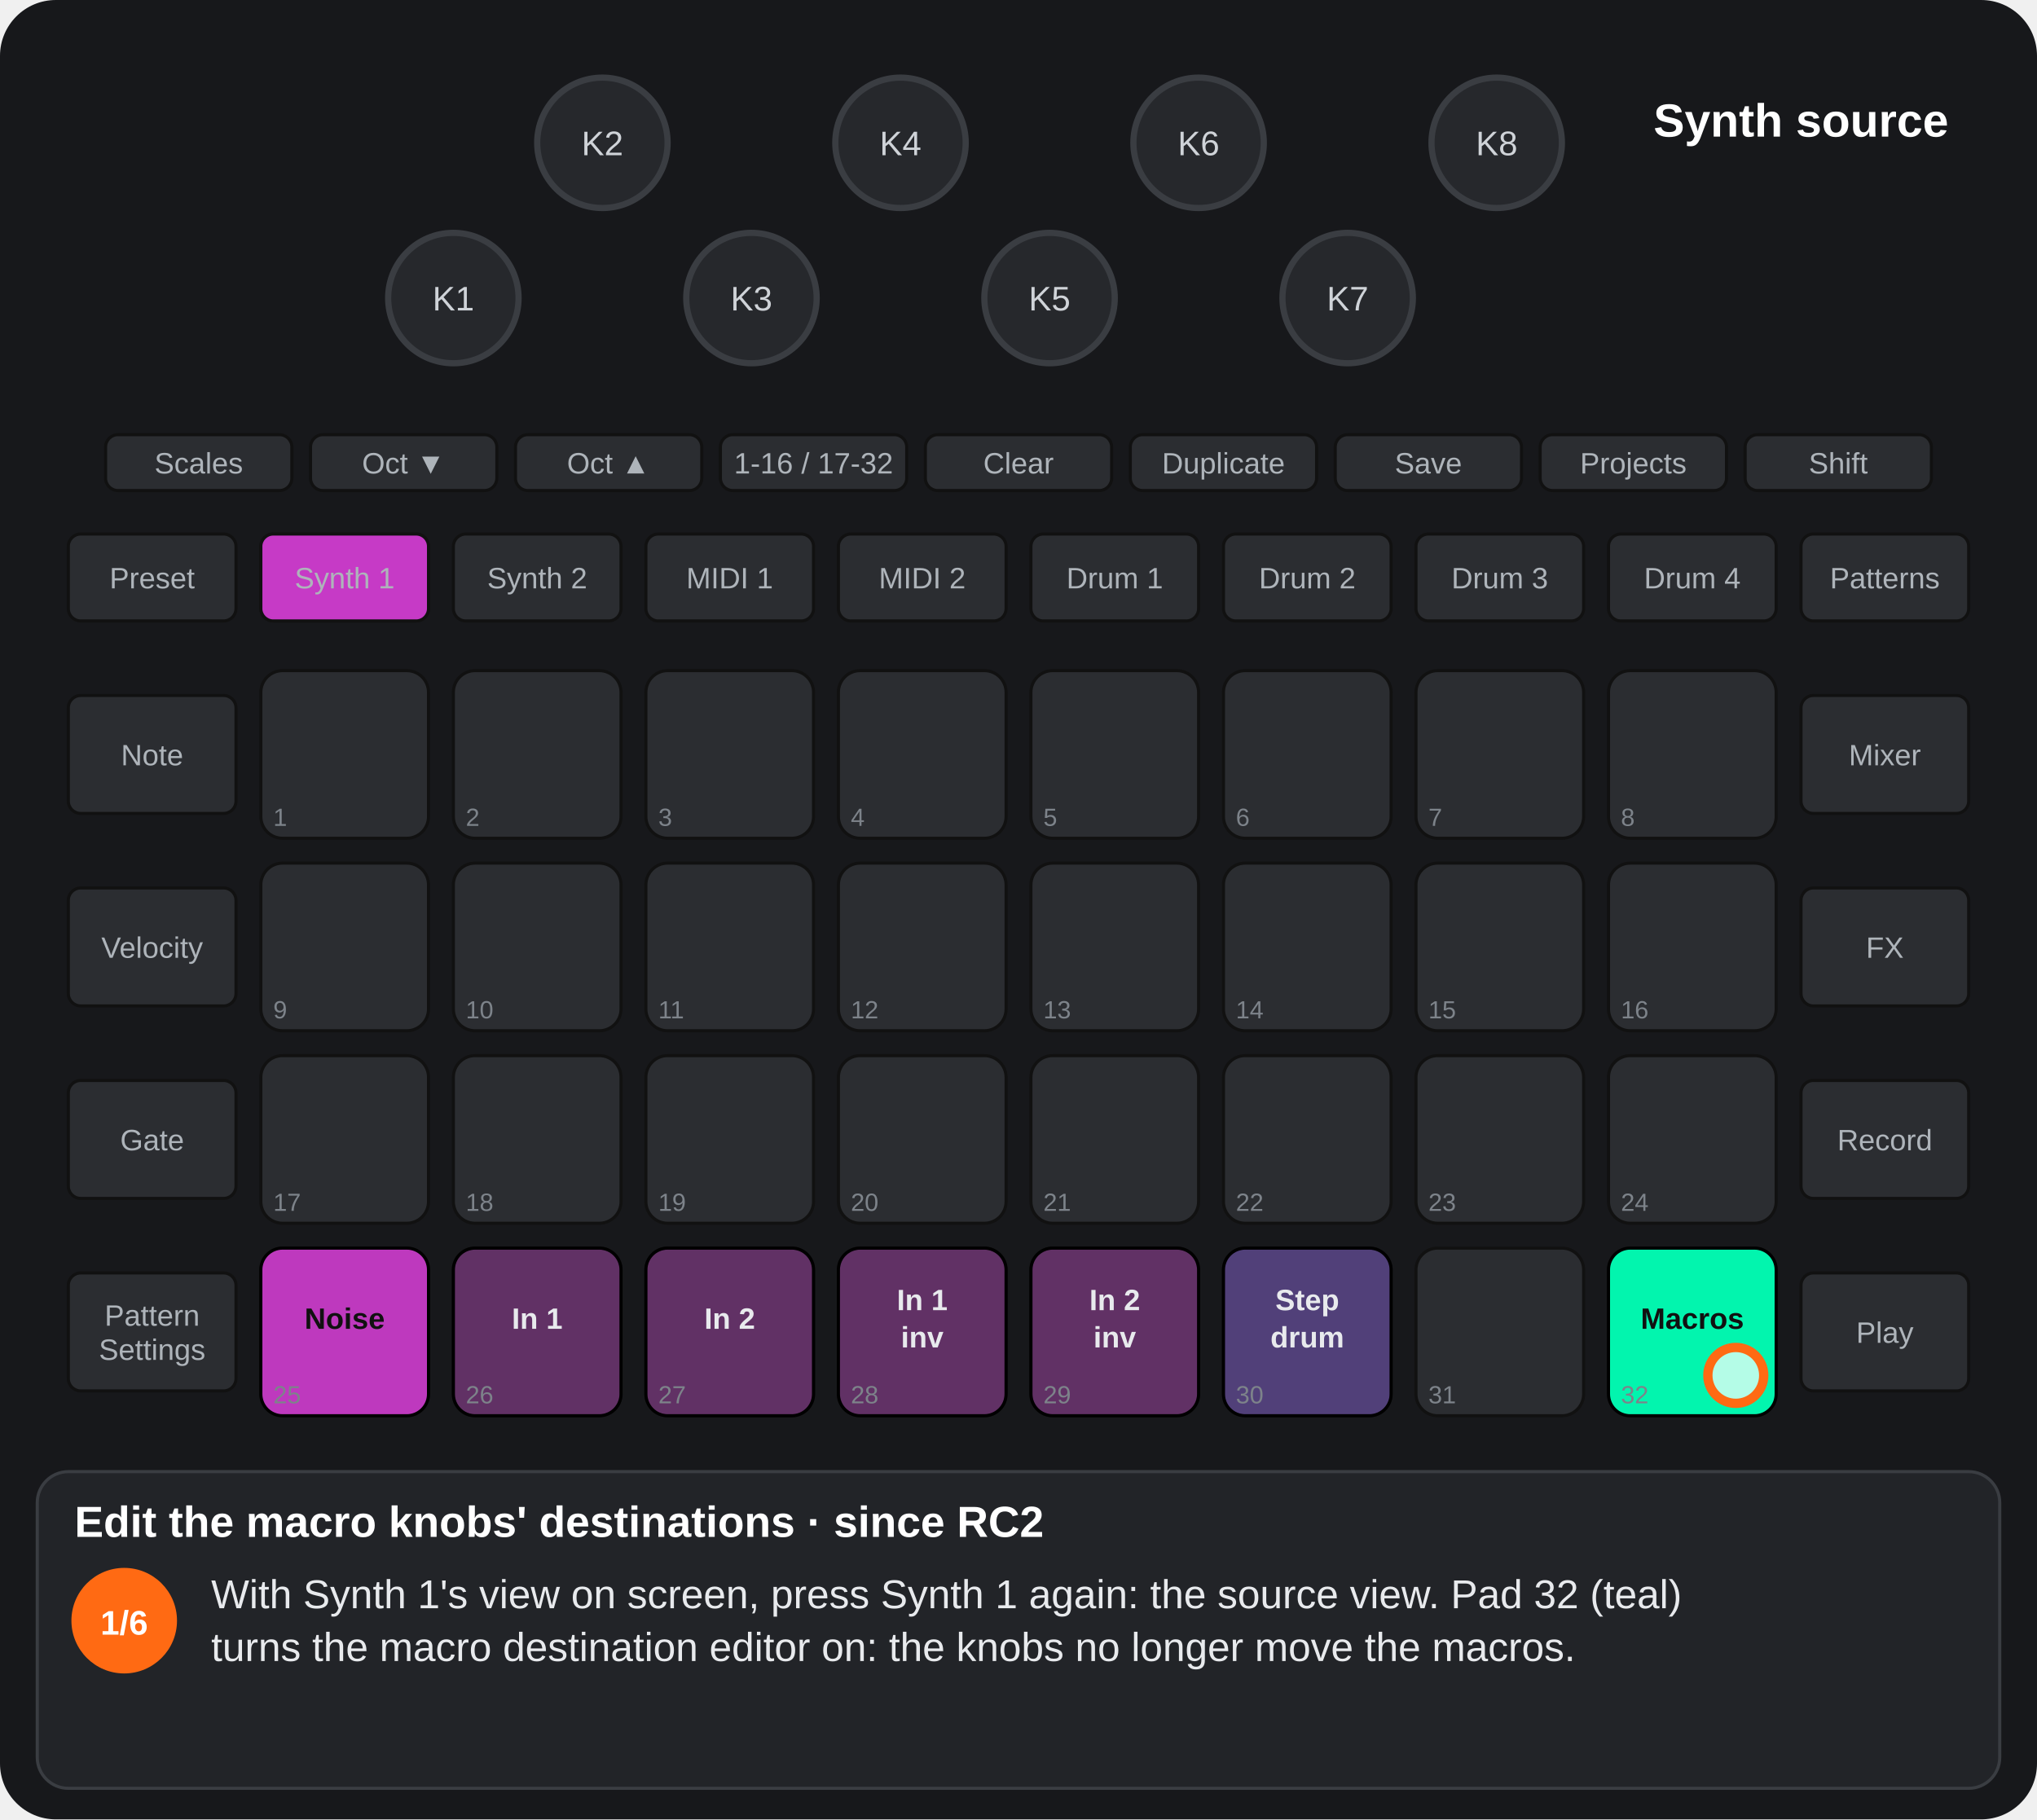
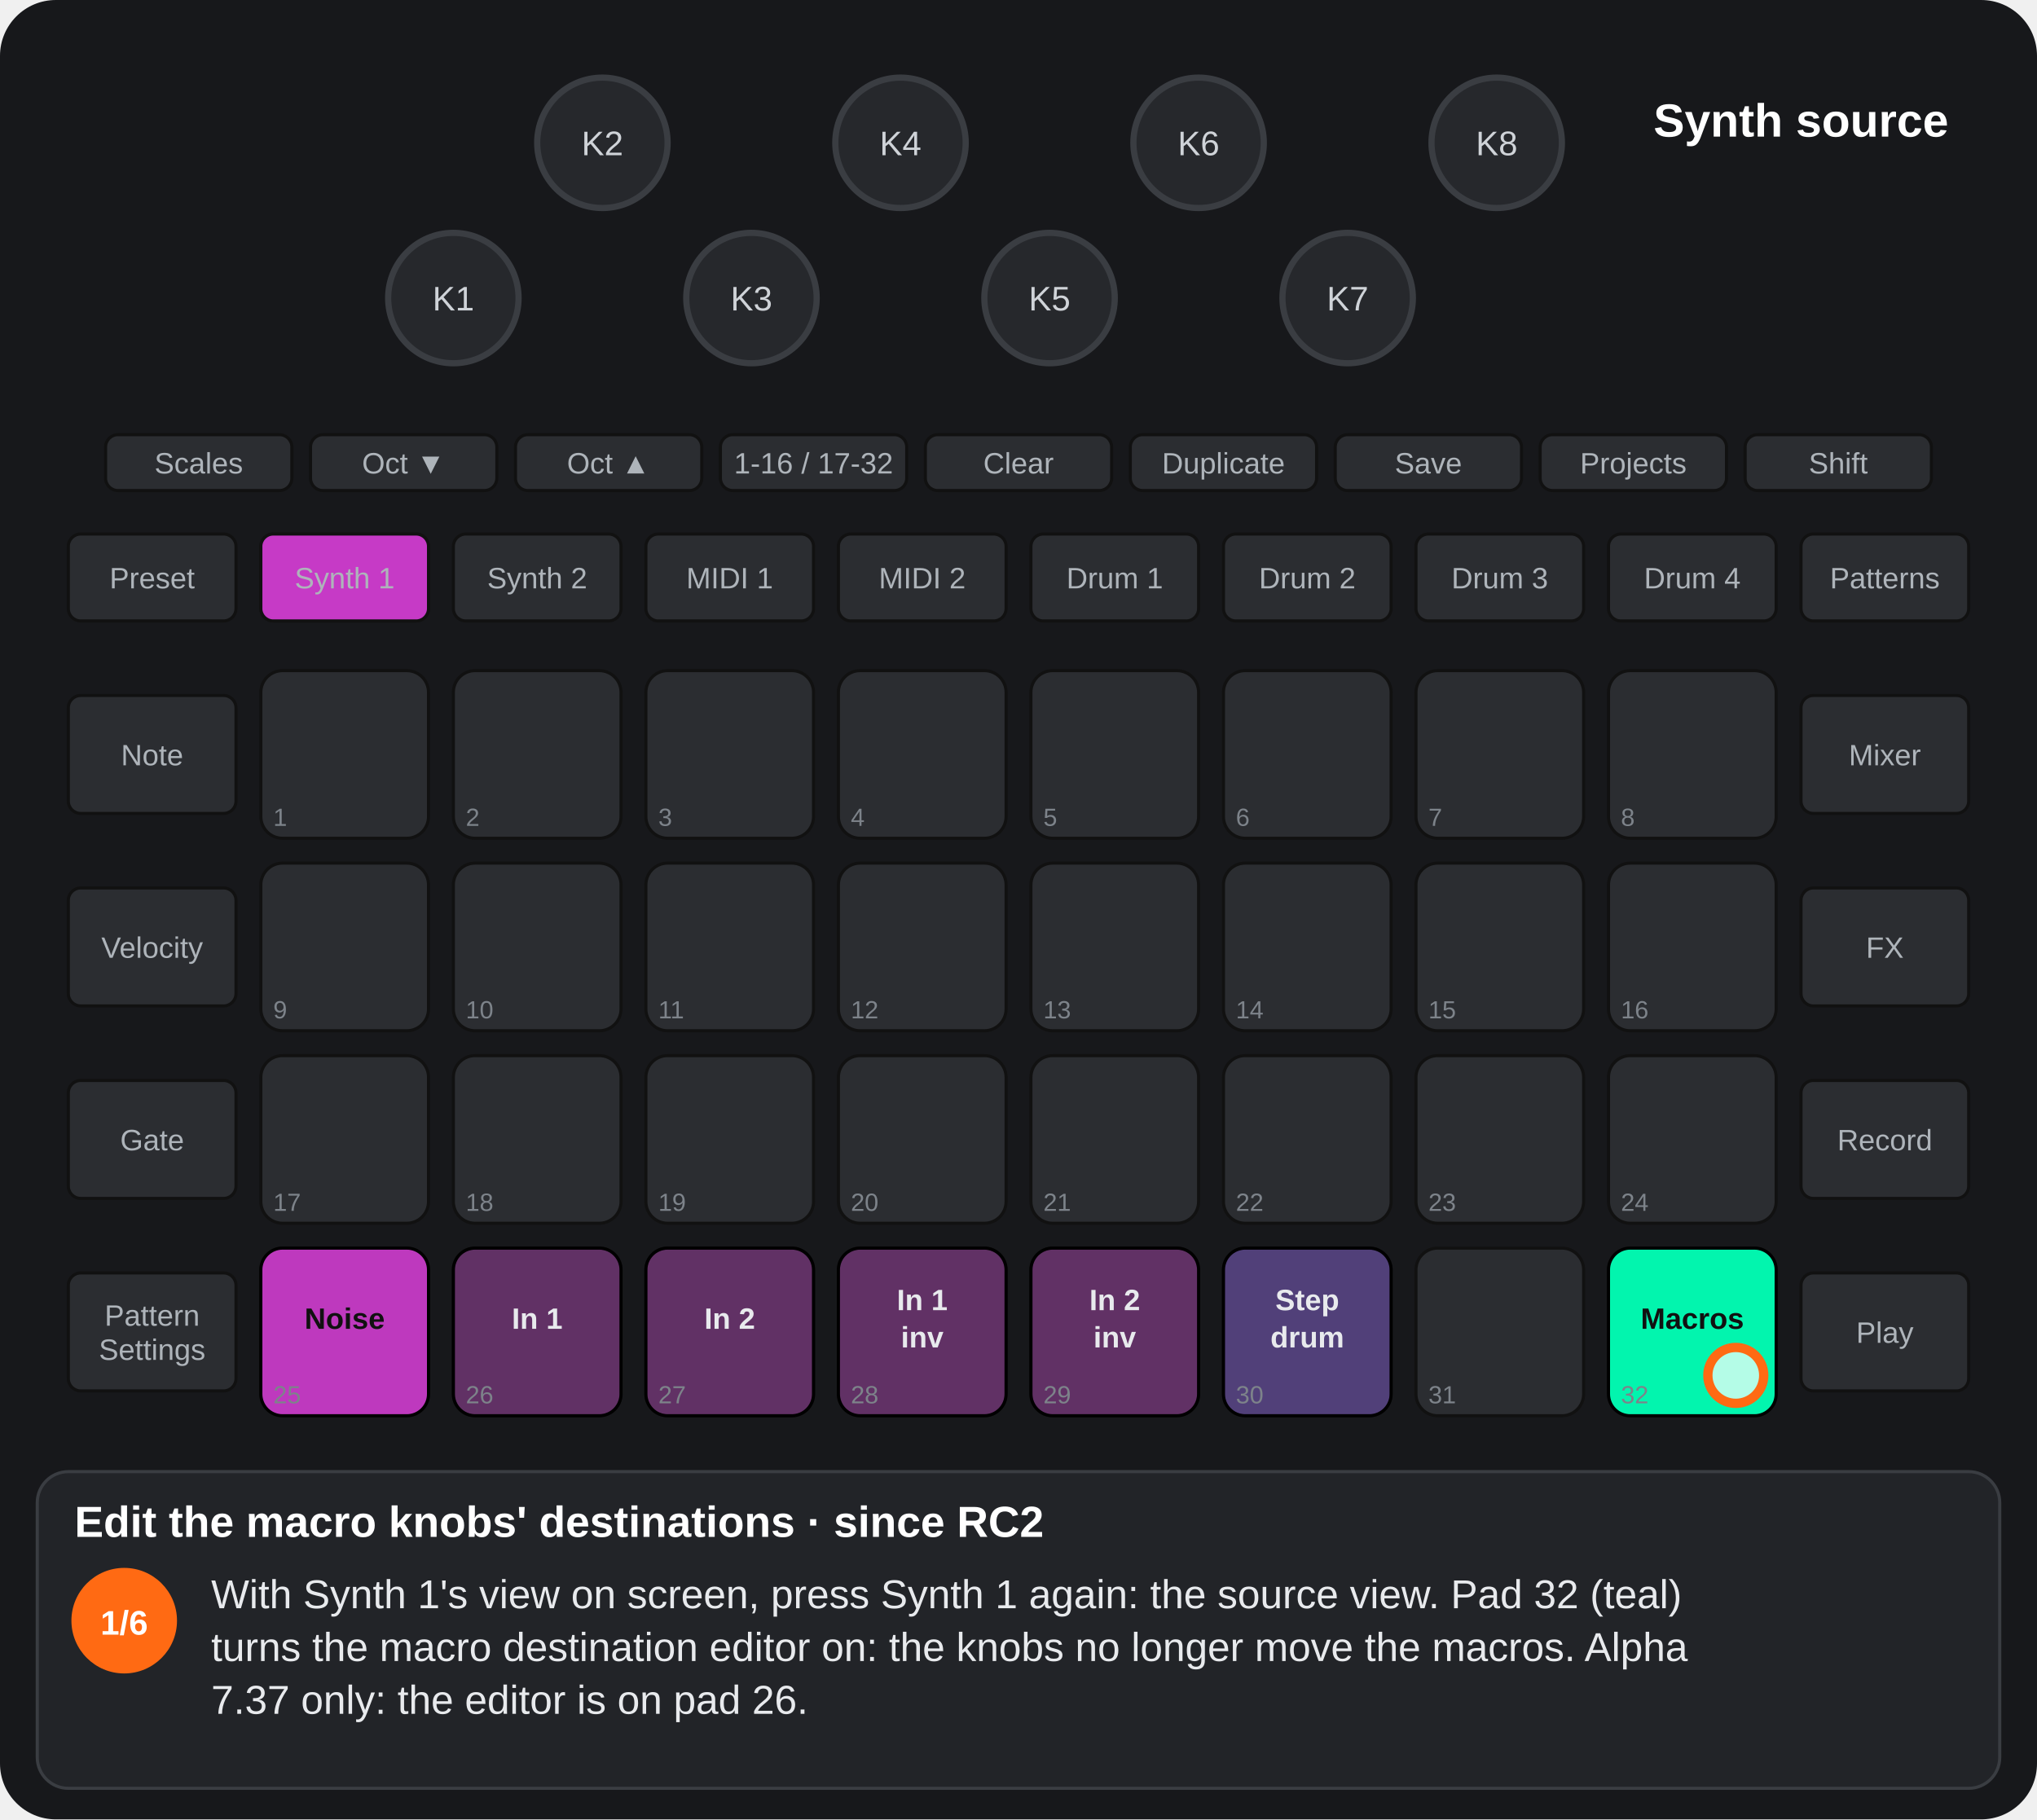
<svg xmlns="http://www.w3.org/2000/svg" viewBox="0 0 656 586" width="656" height="586" font-family="Arial, Helvetica, sans-serif" role="img" aria-label="Edit the macro knobs' destinations · since RC2">
-   <style>.kb{fill:#26282c;stroke:#3a3d42;stroke-width:2}.kt{font-size:11px;fill:#cfd3d8;text-anchor:middle}.u{fill:#2b2d31;stroke:#111}.bt{font-size:9.5px;fill:#aeb4ba;text-anchor:middle}.pn{font-size:8px;fill:#7d838a}.pl{font-size:9.5px;font-weight:bold;text-anchor:middle}.kl{font-size:10px;fill:#cfd3d8;text-anchor:middle}.fg{fill:#fff;fill-opacity:.7;stroke:#ff6a13;stroke-width:3}.fo{fill:none;stroke:#ff6a13;stroke-width:3}.ta{fill:none;stroke:#ff6a13;stroke-width:3}.vw{font-size:15px;font-weight:bold;fill:#fff;text-anchor:middle}.ti{font-size:14px;font-weight:bold;fill:#fff}.cp{font-size:13px;fill:#e8eaed}.sn{font-size:11px;font-weight:bold;fill:#fff;text-anchor:middle}.b{animation:b .6s step-end infinite}@keyframes b{0%{opacity:1}50%{opacity:0}100%{opacity:0}}.v{animation:v 1.2s ease-in-out infinite}@keyframes v{0%{opacity:1}50%{opacity:.3}100%{opacity:1}}.g0{animation:kg0 13719ms step-end infinite}@keyframes kg0{0%{opacity:1}17.654%{opacity:0}83.264%{opacity:1}100%{opacity:1}}.g1{animation:kg1 13719ms step-end infinite}@keyframes kg1{0%{opacity:1}17.654%{opacity:0}100%{opacity:0}}.g2{animation:kg2 13719ms step-end infinite;opacity:0}@keyframes kg2{0%{opacity:0}17.654%{opacity:1}35.177%{opacity:0}100%{opacity:0}}.g3{animation:kg3 13719ms step-end infinite;opacity:0}@keyframes kg3{0%{opacity:0}35.177%{opacity:1}52.701%{opacity:0}100%{opacity:0}}.g4{animation:kg4 13719ms step-end infinite;opacity:0}@keyframes kg4{0%{opacity:0}52.701%{opacity:1}70.924%{opacity:0}100%{opacity:0}}.g5{animation:kg5 13719ms step-end infinite;opacity:0}@keyframes kg5{0%{opacity:0}70.924%{opacity:1}83.264%{opacity:0}100%{opacity:0}}.g6{animation:kg6 13719ms step-end infinite;opacity:0}@keyframes kg6{0%{opacity:0}83.264%{opacity:1}100%{opacity:1}}.g7{animation:kg7 13719ms step-end infinite;opacity:0}@keyframes kg7{0%{opacity:0}17.654%{opacity:1}83.264%{opacity:0}100%{opacity:0}}.g8{animation:kg8 13719ms step-end infinite;opacity:0}@keyframes kg8{0%{opacity:0}17.654%{opacity:1}35.177%{opacity:0}52.701%{opacity:1}83.264%{opacity:0}100%{opacity:0}}.g9{animation:kg9 13719ms step-end infinite;opacity:0}@keyframes kg9{0%{opacity:0}35.177%{opacity:1}83.264%{opacity:0}100%{opacity:0}}</style>
+   <style>.kb{fill:#26282c;stroke:#3a3d42;stroke-width:2}.kt{font-size:11px;fill:#cfd3d8;text-anchor:middle}.u{fill:#2b2d31;stroke:#111}.bt{font-size:9.5px;fill:#aeb4ba;text-anchor:middle}.pn{font-size:8px;fill:#7d838a}.pl{font-size:9.5px;font-weight:bold;text-anchor:middle}.kl{font-size:10px;fill:#cfd3d8;text-anchor:middle}.fg{fill:#fff;fill-opacity:.7;stroke:#ff6a13;stroke-width:3}.fo{fill:none;stroke:#ff6a13;stroke-width:3}.ta{fill:none;stroke:#ff6a13;stroke-width:3}.vw{font-size:15px;font-weight:bold;fill:#fff;text-anchor:middle}.ti{font-size:14px;font-weight:bold;fill:#fff}.cp{font-size:13px;fill:#e8eaed}.sn{font-size:11px;font-weight:bold;fill:#fff;text-anchor:middle}.b{animation:b .6s step-end infinite}@keyframes b{0%{opacity:1}50%{opacity:0}100%{opacity:0}}.v{animation:v 1.2s ease-in-out infinite}@keyframes v{0%{opacity:1}50%{opacity:.3}100%{opacity:1}}.g0{animation:kg0 13797ms step-end infinite}@keyframes kg0{0%{opacity:1}18.12%{opacity:0}83.359%{opacity:1}100%{opacity:1}}.g1{animation:kg1 13797ms step-end infinite}@keyframes kg1{0%{opacity:1}18.12%{opacity:0}100%{opacity:0}}.g2{animation:kg2 13797ms step-end infinite;opacity:0}@keyframes kg2{0%{opacity:0}18.12%{opacity:1}35.544%{opacity:0}100%{opacity:0}}.g3{animation:kg3 13797ms step-end infinite;opacity:0}@keyframes kg3{0%{opacity:0}35.544%{opacity:1}52.968%{opacity:0}100%{opacity:0}}.g4{animation:kg4 13797ms step-end infinite;opacity:0}@keyframes kg4{0%{opacity:0}52.968%{opacity:1}71.088%{opacity:0}100%{opacity:0}}.g5{animation:kg5 13797ms step-end infinite;opacity:0}@keyframes kg5{0%{opacity:0}71.088%{opacity:1}83.359%{opacity:0}100%{opacity:0}}.g6{animation:kg6 13797ms step-end infinite;opacity:0}@keyframes kg6{0%{opacity:0}83.359%{opacity:1}100%{opacity:1}}.g7{animation:kg7 13797ms step-end infinite;opacity:0}@keyframes kg7{0%{opacity:0}18.12%{opacity:1}83.359%{opacity:0}100%{opacity:0}}.g8{animation:kg8 13797ms step-end infinite;opacity:0}@keyframes kg8{0%{opacity:0}18.12%{opacity:1}35.544%{opacity:0}52.968%{opacity:1}83.359%{opacity:0}100%{opacity:0}}.g9{animation:kg9 13797ms step-end infinite;opacity:0}@keyframes kg9{0%{opacity:0}35.544%{opacity:1}83.359%{opacity:0}100%{opacity:0}}</style>
  <rect width="656" height="586" rx="18" fill="#17181b" />
  <circle cx="146" cy="96" r="21" class="kb" />
  <text x="146" y="100" class="kt">K1</text>
  <circle cx="194" cy="46" r="21" class="kb" />
  <text x="194" y="50" class="kt">K2</text>
  <circle cx="242" cy="96" r="21" class="kb" />
  <text x="242" y="100" class="kt">K3</text>
  <circle cx="290" cy="46" r="21" class="kb" />
  <text x="290" y="50" class="kt">K4</text>
  <circle cx="338" cy="96" r="21" class="kb" />
  <text x="338" y="100" class="kt">K5</text>
  <circle cx="386" cy="46" r="21" class="kb" />
  <text x="386" y="50" class="kt">K6</text>
  <circle cx="434" cy="96" r="21" class="kb" />
  <text x="434" y="100" class="kt">K7</text>
  <circle cx="482" cy="46" r="21" class="kb" />
  <text x="482" y="50" class="kt">K8</text>
  <rect x="34" y="140" width="60" height="18" rx="4" class="u" />
  <text x="64" y="152.5" class="bt">Scales</text>
  <rect x="100" y="140" width="60" height="18" rx="4" class="u" />
  <text x="130" y="152.5" class="bt">Oct ▼</text>
  <rect x="166" y="140" width="60" height="18" rx="4" class="u" />
  <text x="196" y="152.5" class="bt">Oct ▲</text>
  <rect x="232" y="140" width="60" height="18" rx="4" class="u" />
  <text x="262" y="152.5" class="bt">1-16 / 17-32</text>
  <rect x="298" y="140" width="60" height="18" rx="4" class="u" />
  <text x="328" y="152.5" class="bt">Clear</text>
  <rect x="364" y="140" width="60" height="18" rx="4" class="u" />
  <text x="394" y="152.5" class="bt">Duplicate</text>
  <rect x="430" y="140" width="60" height="18" rx="4" class="u" />
  <text x="460" y="152.5" class="bt">Save</text>
  <rect x="496" y="140" width="60" height="18" rx="4" class="u" />
  <text x="526" y="152.5" class="bt">Projects</text>
  <rect x="562" y="140" width="60" height="18" rx="4" class="u" />
  <text x="592" y="152.5" class="bt">Shift</text>
  <rect x="22" y="172" width="54" height="28" rx="4" class="u" />
  <text x="49" y="189.5" class="bt">Preset</text>
  <rect x="84" y="172" width="54" height="28" rx="4" class="u" />
  <text x="111" y="189.5" class="bt">Synth 1</text>
  <rect x="146" y="172" width="54" height="28" rx="4" class="u" />
  <text x="173" y="189.5" class="bt">Synth 2</text>
  <rect x="208" y="172" width="54" height="28" rx="4" class="u" />
  <text x="235" y="189.5" class="bt">MIDI 1</text>
  <rect x="270" y="172" width="54" height="28" rx="4" class="u" />
  <text x="297" y="189.5" class="bt">MIDI 2</text>
  <rect x="332" y="172" width="54" height="28" rx="4" class="u" />
  <text x="359" y="189.5" class="bt">Drum 1</text>
  <rect x="394" y="172" width="54" height="28" rx="4" class="u" />
  <text x="421" y="189.5" class="bt">Drum 2</text>
  <rect x="456" y="172" width="54" height="28" rx="4" class="u" />
  <text x="483" y="189.5" class="bt">Drum 3</text>
  <rect x="518" y="172" width="54" height="28" rx="4" class="u" />
  <text x="545" y="189.5" class="bt">Drum 4</text>
  <rect x="580" y="172" width="54" height="28" rx="4" class="u" />
  <text x="607" y="189.5" class="bt">Patterns</text>
  <rect x="22" y="224" width="54" height="38" rx="4" class="u" />
  <text x="49" y="246.5" class="bt">Note</text>
  <rect x="580" y="224" width="54" height="38" rx="4" class="u" />
  <text x="607" y="246.5" class="bt">Mixer</text>
  <rect x="22" y="286" width="54" height="38" rx="4" class="u" />
  <text x="49" y="308.5" class="bt">Velocity</text>
  <rect x="580" y="286" width="54" height="38" rx="4" class="u" />
  <text x="607" y="308.5" class="bt">FX</text>
  <rect x="22" y="348" width="54" height="38" rx="4" class="u" />
  <text x="49" y="370.5" class="bt">Gate</text>
  <rect x="580" y="348" width="54" height="38" rx="4" class="u" />
  <text x="607" y="370.5" class="bt">Record</text>
  <rect x="22" y="410" width="54" height="38" rx="4" class="u" />
  <text x="49" y="427" class="bt">Pattern</text>
  <text x="49" y="438" class="bt">Settings</text>
  <rect x="580" y="410" width="54" height="38" rx="4" class="u" />
  <text x="607" y="432.5" class="bt">Play</text>
  <rect x="84" y="216" width="54" height="54" rx="7" class="u" />
  <rect x="146" y="216" width="54" height="54" rx="7" class="u" />
  <rect x="208" y="216" width="54" height="54" rx="7" class="u" />
  <rect x="270" y="216" width="54" height="54" rx="7" class="u" />
  <rect x="332" y="216" width="54" height="54" rx="7" class="u" />
  <rect x="394" y="216" width="54" height="54" rx="7" class="u" />
  <rect x="456" y="216" width="54" height="54" rx="7" class="u" />
  <rect x="518" y="216" width="54" height="54" rx="7" class="u" />
  <rect x="84" y="278" width="54" height="54" rx="7" class="u" />
  <rect x="146" y="278" width="54" height="54" rx="7" class="u" />
  <rect x="208" y="278" width="54" height="54" rx="7" class="u" />
  <rect x="270" y="278" width="54" height="54" rx="7" class="u" />
  <rect x="332" y="278" width="54" height="54" rx="7" class="u" />
  <rect x="394" y="278" width="54" height="54" rx="7" class="u" />
  <rect x="456" y="278" width="54" height="54" rx="7" class="u" />
  <rect x="518" y="278" width="54" height="54" rx="7" class="u" />
  <rect x="84" y="340" width="54" height="54" rx="7" class="u" />
  <rect x="146" y="340" width="54" height="54" rx="7" class="u" />
  <rect x="208" y="340" width="54" height="54" rx="7" class="u" />
  <rect x="270" y="340" width="54" height="54" rx="7" class="u" />
  <rect x="332" y="340" width="54" height="54" rx="7" class="u" />
  <rect x="394" y="340" width="54" height="54" rx="7" class="u" />
  <rect x="456" y="340" width="54" height="54" rx="7" class="u" />
  <rect x="518" y="340" width="54" height="54" rx="7" class="u" />
  <rect x="84" y="402" width="54" height="54" rx="7" class="u" />
  <rect x="146" y="402" width="54" height="54" rx="7" class="u" />
  <rect x="208" y="402" width="54" height="54" rx="7" class="u" />
  <rect x="270" y="402" width="54" height="54" rx="7" class="u" />
  <rect x="332" y="402" width="54" height="54" rx="7" class="u" />
  <rect x="394" y="402" width="54" height="54" rx="7" class="u" />
  <rect x="456" y="402" width="54" height="54" rx="7" class="u" />
  <rect x="518" y="402" width="54" height="54" rx="7" class="u" />
  <g class="g0">
    <rect x="84" y="402" width="54" height="54" rx="7" fill="#c63ac6" fill-opacity="0.95" stroke="#000" />
    <text x="111" y="428" class="pl" fill="#111">Noise</text>
    <rect x="146" y="402" width="54" height="54" rx="7" fill="#c63ac6" fill-opacity="0.35" stroke="#000" />
    <text x="173" y="428" class="pl" fill="#e8eaed">In 1</text>
    <rect x="208" y="402" width="54" height="54" rx="7" fill="#c63ac6" fill-opacity="0.35" stroke="#000" />
    <text x="235" y="428" class="pl" fill="#e8eaed">In 2</text>
    <rect x="270" y="402" width="54" height="54" rx="7" fill="#c63ac6" fill-opacity="0.35" stroke="#000" />
    <text x="297" y="422" class="pl" fill="#e8eaed">In 1</text>
    <text x="297" y="434" class="pl" fill="#e8eaed">inv</text>
    <rect x="332" y="402" width="54" height="54" rx="7" fill="#c63ac6" fill-opacity="0.35" stroke="#000" />
    <text x="359" y="422" class="pl" fill="#e8eaed">In 2</text>
    <text x="359" y="434" class="pl" fill="#e8eaed">inv</text>
    <rect x="394" y="402" width="54" height="54" rx="7" fill="#9865ff" fill-opacity="0.35" stroke="#000" />
    <text x="421" y="422" class="pl" fill="#e8eaed">Step</text>
    <text x="421" y="434" class="pl" fill="#e8eaed">drum</text>
  </g>
  <g class="g1">
    <rect x="518" y="402" width="54" height="54" rx="7" fill="#00ffb5" fill-opacity="0.95" stroke="#000" />
    <text x="545" y="428" class="pl" fill="#111">Macros</text>
  </g>
  <g class="g2">
    <rect x="456" y="216" width="54" height="54" rx="7" fill="#ffff19" fill-opacity="0.95" stroke="#000" />
    <rect x="456" y="278" width="54" height="54" rx="7" fill="#ffff19" fill-opacity="0.95" stroke="#000" />
    <rect x="456" y="340" width="54" height="54" rx="7" fill="#ffff19" fill-opacity="0.95" stroke="#000" />
    <rect x="456" y="402" width="54" height="54" rx="7" fill="#ffff19" fill-opacity="0.95" stroke="#000" />
  </g>
  <g class="g3">
    <rect x="394" y="216" width="54" height="54" rx="7" fill="#00ff00" fill-opacity="0.95" stroke="#000" />
    <rect x="456" y="216" width="54" height="54" rx="7" fill="#00ff00" fill-opacity="0.95" stroke="#000" />
    <rect x="518" y="216" width="54" height="54" rx="7" fill="#00ff00" fill-opacity="0.95" stroke="#000" />
    <rect x="394" y="278" width="54" height="54" rx="7" fill="#00ff00" fill-opacity="0.95" stroke="#000" />
    <rect x="518" y="278" width="54" height="54" rx="7" fill="#00ff00" fill-opacity="0.95" stroke="#000" />
    <rect x="394" y="340" width="54" height="54" rx="7" fill="#00ff00" fill-opacity="0.95" stroke="#000" />
    <rect x="518" y="340" width="54" height="54" rx="7" fill="#00ff00" fill-opacity="0.95" stroke="#000" />
    <rect x="394" y="402" width="54" height="54" rx="7" fill="#00ff00" fill-opacity="0.95" stroke="#000" />
    <rect x="456" y="402" width="54" height="54" rx="7" fill="#00ff00" fill-opacity="0.95" stroke="#000" />
    <rect x="518" y="402" width="54" height="54" rx="7" fill="#00ff00" fill-opacity="0.95" stroke="#000" />
  </g>
  <g class="g4">
    <rect x="270" y="216" width="54" height="54" rx="7" fill="#ffffff" fill-opacity="0.95" stroke="#000" />
    <rect x="332" y="216" width="54" height="54" rx="7" fill="#ffffff" fill-opacity="0.95" stroke="#000" />
    <rect x="394" y="216" width="54" height="54" rx="7" fill="#ffffff" fill-opacity="0.95" stroke="#000" />
    <rect x="332" y="278" width="54" height="54" rx="7" fill="#ffffff" fill-opacity="0.95" stroke="#000" />
    <rect x="394" y="278" width="54" height="54" rx="7" fill="#ffffff" fill-opacity="0.95" stroke="#000" />
    <rect x="518" y="278" width="54" height="54" rx="7" fill="#ffffff" fill-opacity="0.95" stroke="#000" />
    <rect x="332" y="340" width="54" height="54" rx="7" fill="#ffffff" fill-opacity="0.95" stroke="#000" />
    <rect x="394" y="340" width="54" height="54" rx="7" fill="#ffffff" fill-opacity="0.95" stroke="#000" />
    <rect x="456" y="340" width="54" height="54" rx="7" fill="#ffffff" fill-opacity="0.95" stroke="#000" />
    <rect x="518" y="340" width="54" height="54" rx="7" fill="#ffffff" fill-opacity="0.95" stroke="#000" />
    <rect x="332" y="402" width="54" height="54" rx="7" fill="#ffffff" fill-opacity="0.95" stroke="#000" />
    <rect x="518" y="402" width="54" height="54" rx="7" fill="#ffffff" fill-opacity="0.95" stroke="#000" />
  </g>
  <g class="g5">
    <rect x="208" y="216" width="54" height="54" rx="7" fill="#00ffb5" fill-opacity="0.95" stroke="#000" />
    <rect x="394" y="216" width="54" height="54" rx="7" fill="#00ffb5" fill-opacity="0.95" stroke="#000" />
    <rect x="456" y="216" width="54" height="54" rx="7" fill="#00ffb5" fill-opacity="0.95" stroke="#000" />
    <rect x="518" y="216" width="54" height="54" rx="7" fill="#00ffb5" fill-opacity="0.95" stroke="#000" />
    <rect x="208" y="278" width="54" height="54" rx="7" fill="#00ffb5" fill-opacity="0.95" stroke="#000" />
    <rect x="332" y="278" width="54" height="54" rx="7" fill="#00ffb5" fill-opacity="0.95" stroke="#000" />
    <rect x="394" y="278" width="54" height="54" rx="7" fill="#00ffb5" fill-opacity="0.95" stroke="#000" />
    <rect x="518" y="278" width="54" height="54" rx="7" fill="#00ffb5" fill-opacity="0.95" stroke="#000" />
    <rect x="208" y="340" width="54" height="54" rx="7" fill="#00ffb5" fill-opacity="0.95" stroke="#000" />
    <rect x="270" y="340" width="54" height="54" rx="7" fill="#00ffb5" fill-opacity="0.95" stroke="#000" />
    <rect x="332" y="340" width="54" height="54" rx="7" fill="#00ffb5" fill-opacity="0.95" stroke="#000" />
    <rect x="394" y="340" width="54" height="54" rx="7" fill="#00ffb5" fill-opacity="0.95" stroke="#000" />
    <rect x="518" y="340" width="54" height="54" rx="7" fill="#00ffb5" fill-opacity="0.95" stroke="#000" />
    <rect x="332" y="402" width="54" height="54" rx="7" fill="#00ffb5" fill-opacity="0.95" stroke="#000" />
    <rect x="394" y="402" width="54" height="54" rx="7" fill="#00ffb5" fill-opacity="0.95" stroke="#000" />
    <rect x="456" y="402" width="54" height="54" rx="7" fill="#00ffb5" fill-opacity="0.95" stroke="#000" />
    <rect x="518" y="402" width="54" height="54" rx="7" fill="#00ffb5" fill-opacity="0.95" stroke="#000" />
  </g>
  <g class="g6">
    <rect x="518" y="402" width="54" height="54" rx="7" fill="#00ffb5" fill-opacity="0.35" stroke="#000" />
    <text x="545" y="428" class="pl" fill="#e8eaed">Macros</text>
  </g>
  <text x="88" y="266" class="pn">1</text>
  <text x="150" y="266" class="pn">2</text>
  <text x="212" y="266" class="pn">3</text>
  <text x="274" y="266" class="pn">4</text>
  <text x="336" y="266" class="pn">5</text>
  <text x="398" y="266" class="pn">6</text>
  <text x="460" y="266" class="pn">7</text>
  <text x="522" y="266" class="pn">8</text>
  <text x="88" y="328" class="pn">9</text>
  <text x="150" y="328" class="pn">10</text>
  <text x="212" y="328" class="pn">11</text>
  <text x="274" y="328" class="pn">12</text>
  <text x="336" y="328" class="pn">13</text>
  <text x="398" y="328" class="pn">14</text>
  <text x="460" y="328" class="pn">15</text>
  <text x="522" y="328" class="pn">16</text>
  <text x="88" y="390" class="pn">17</text>
  <text x="150" y="390" class="pn">18</text>
  <text x="212" y="390" class="pn">19</text>
  <text x="274" y="390" class="pn">20</text>
  <text x="336" y="390" class="pn">21</text>
  <text x="398" y="390" class="pn">22</text>
  <text x="460" y="390" class="pn">23</text>
  <text x="522" y="390" class="pn">24</text>
  <text x="88" y="452" class="pn">25</text>
  <text x="150" y="452" class="pn">26</text>
  <text x="212" y="452" class="pn">27</text>
  <text x="274" y="452" class="pn">28</text>
  <text x="336" y="452" class="pn">29</text>
  <text x="398" y="452" class="pn">30</text>
  <text x="460" y="452" class="pn">31</text>
  <text x="522" y="452" class="pn">32</text>
  <rect x="84" y="172" width="54" height="28" rx="4" fill="#c63ac6" stroke="#111" />
  <text x="111" y="189.5" class="bt" fill="#111">Synth 1</text>
  <g class="g7">
    <circle cx="146" cy="96" r="21" fill="none" stroke="#00ffb5" stroke-width="4" stroke-opacity="0.45" />
    <circle cx="194" cy="46" r="21" fill="none" stroke="#00ffb5" stroke-width="4" stroke-opacity="0.45" />
    <circle cx="242" cy="96" r="21" fill="none" stroke="#00ffb5" stroke-width="4" stroke-opacity="0.45" />
    <circle cx="290" cy="46" r="21" fill="none" stroke="#ffffff" stroke-width="4" />
    <circle cx="338" cy="96" r="21" fill="none" stroke="#00ffb5" stroke-width="4" stroke-opacity="0.45" />
    <circle cx="386" cy="46" r="21" fill="none" stroke="#00ffb5" stroke-width="4" stroke-opacity="0.45" />
    <circle cx="434" cy="96" r="21" fill="none" stroke="#00ffb5" stroke-width="4" stroke-opacity="0.45" />
    <circle cx="482" cy="46" r="21" fill="none" stroke="#00ffb5" stroke-width="4" stroke-opacity="0.45" />
  </g>
  <text x="580" y="44" class="vw">Synth source</text>
  <g class="g0">
    <circle cx="559" cy="443" r="9" class="fg" />
  </g>
  <g class="g8">
    <path d="M265.8 32A28 28 0 0 1 314.2 32" class="ta" />
    <path d="M317.7 38.1L310.4 34.2L318.1 29.8z" fill="#ff6a13" />
  </g>
  <g class="g9">
    <rect x="97" y="137" width="66" height="24" rx="6" class="fo" />
    <circle cx="160" cy="158" r="5" class="fg" />
  </g>
  <rect x="12" y="474" width="632" height="102" rx="10" fill="#222428" stroke="#3a3d42" />
  <text x="24" y="495" class="ti">Edit the macro knobs' destinations · since RC2</text>
  <g class="g1">
    <circle cx="40" cy="522" r="17" fill="#ff6a13" />
    <text x="40" y="526.5" class="sn">1/6</text>
    <text x="68" y="518" class="cp">With Synth 1's view on screen, press Synth 1 again: the source view. Pad 32 (teal)</text>
-     <text x="68" y="535" class="cp">turns the macro destination editor on: the knobs no longer move the macros.</text>
+     <text x="68" y="535" class="cp">turns the macro destination editor on: the knobs no longer move the macros. Alpha</text>
+     <text x="68" y="552" class="cp">7.37 only: the editor is on pad 26.</text>
  </g>
  <g class="g2">
    <circle cx="40" cy="522" r="17" fill="#ff6a13" />
    <text x="40" y="526.5" class="sn">2/6</text>
    <text x="68" y="518" class="cp">Turn a knob (K4) to pick its macro: its LED turns white; the first turn changes</text>
    <text x="68" y="535" class="cp">nothing. The pads draw the current field's number: the slot, 1-4, in yellow.</text>
  </g>
  <g class="g3">
    <circle cx="40" cy="522" r="17" fill="#ff6a13" />
    <text x="40" y="526.5" class="sn">3/6</text>
    <text x="68" y="518" class="cp">The knob changes the field; Octave ▼ = the next field, Octave ▲ = the previous one:</text>
    <text x="68" y="535" class="cp">slot → start (green) → end (amber) → destination → depth. Start, here 0.</text>
  </g>
  <g class="g4">
    <circle cx="40" cy="522" r="17" fill="#ff6a13" />
    <text x="40" y="526.5" class="sn">4/6</text>
    <text x="68" y="518" class="cp">Destination: its CC number in white (74 = filter cutoff), or an NRPN in light blue,</text>
    <text x="68" y="535" class="cp">magenta or violet (banks 0, 1, 2). The knob walks the 31 parameters with a CC by</text>
    <text x="68" y="552" class="cp">number, then the 39 that only have an NRPN.</text>
  </g>
  <g class="g5">
    <circle cx="40" cy="522" r="17" fill="#ff6a13" />
    <text x="40" y="526.5" class="sn">5/6</text>
    <text x="68" y="518" class="cp">Depth: teal = positive, red = negative (here +40). The changes sound at once.</text>
  </g>
  <g class="g6">
    <circle cx="40" cy="522" r="17" fill="#ff6a13" />
    <text x="40" y="526.5" class="sn">6/6</text>
    <text x="68" y="518" class="cp">Any pad releases the macro; pad 32 turns the editor off. To keep the destinations in</text>
    <text x="68" y="535" class="cp">the pack, save the patch (Preset view: Clear + pad, twice).</text>
  </g>
</svg>
